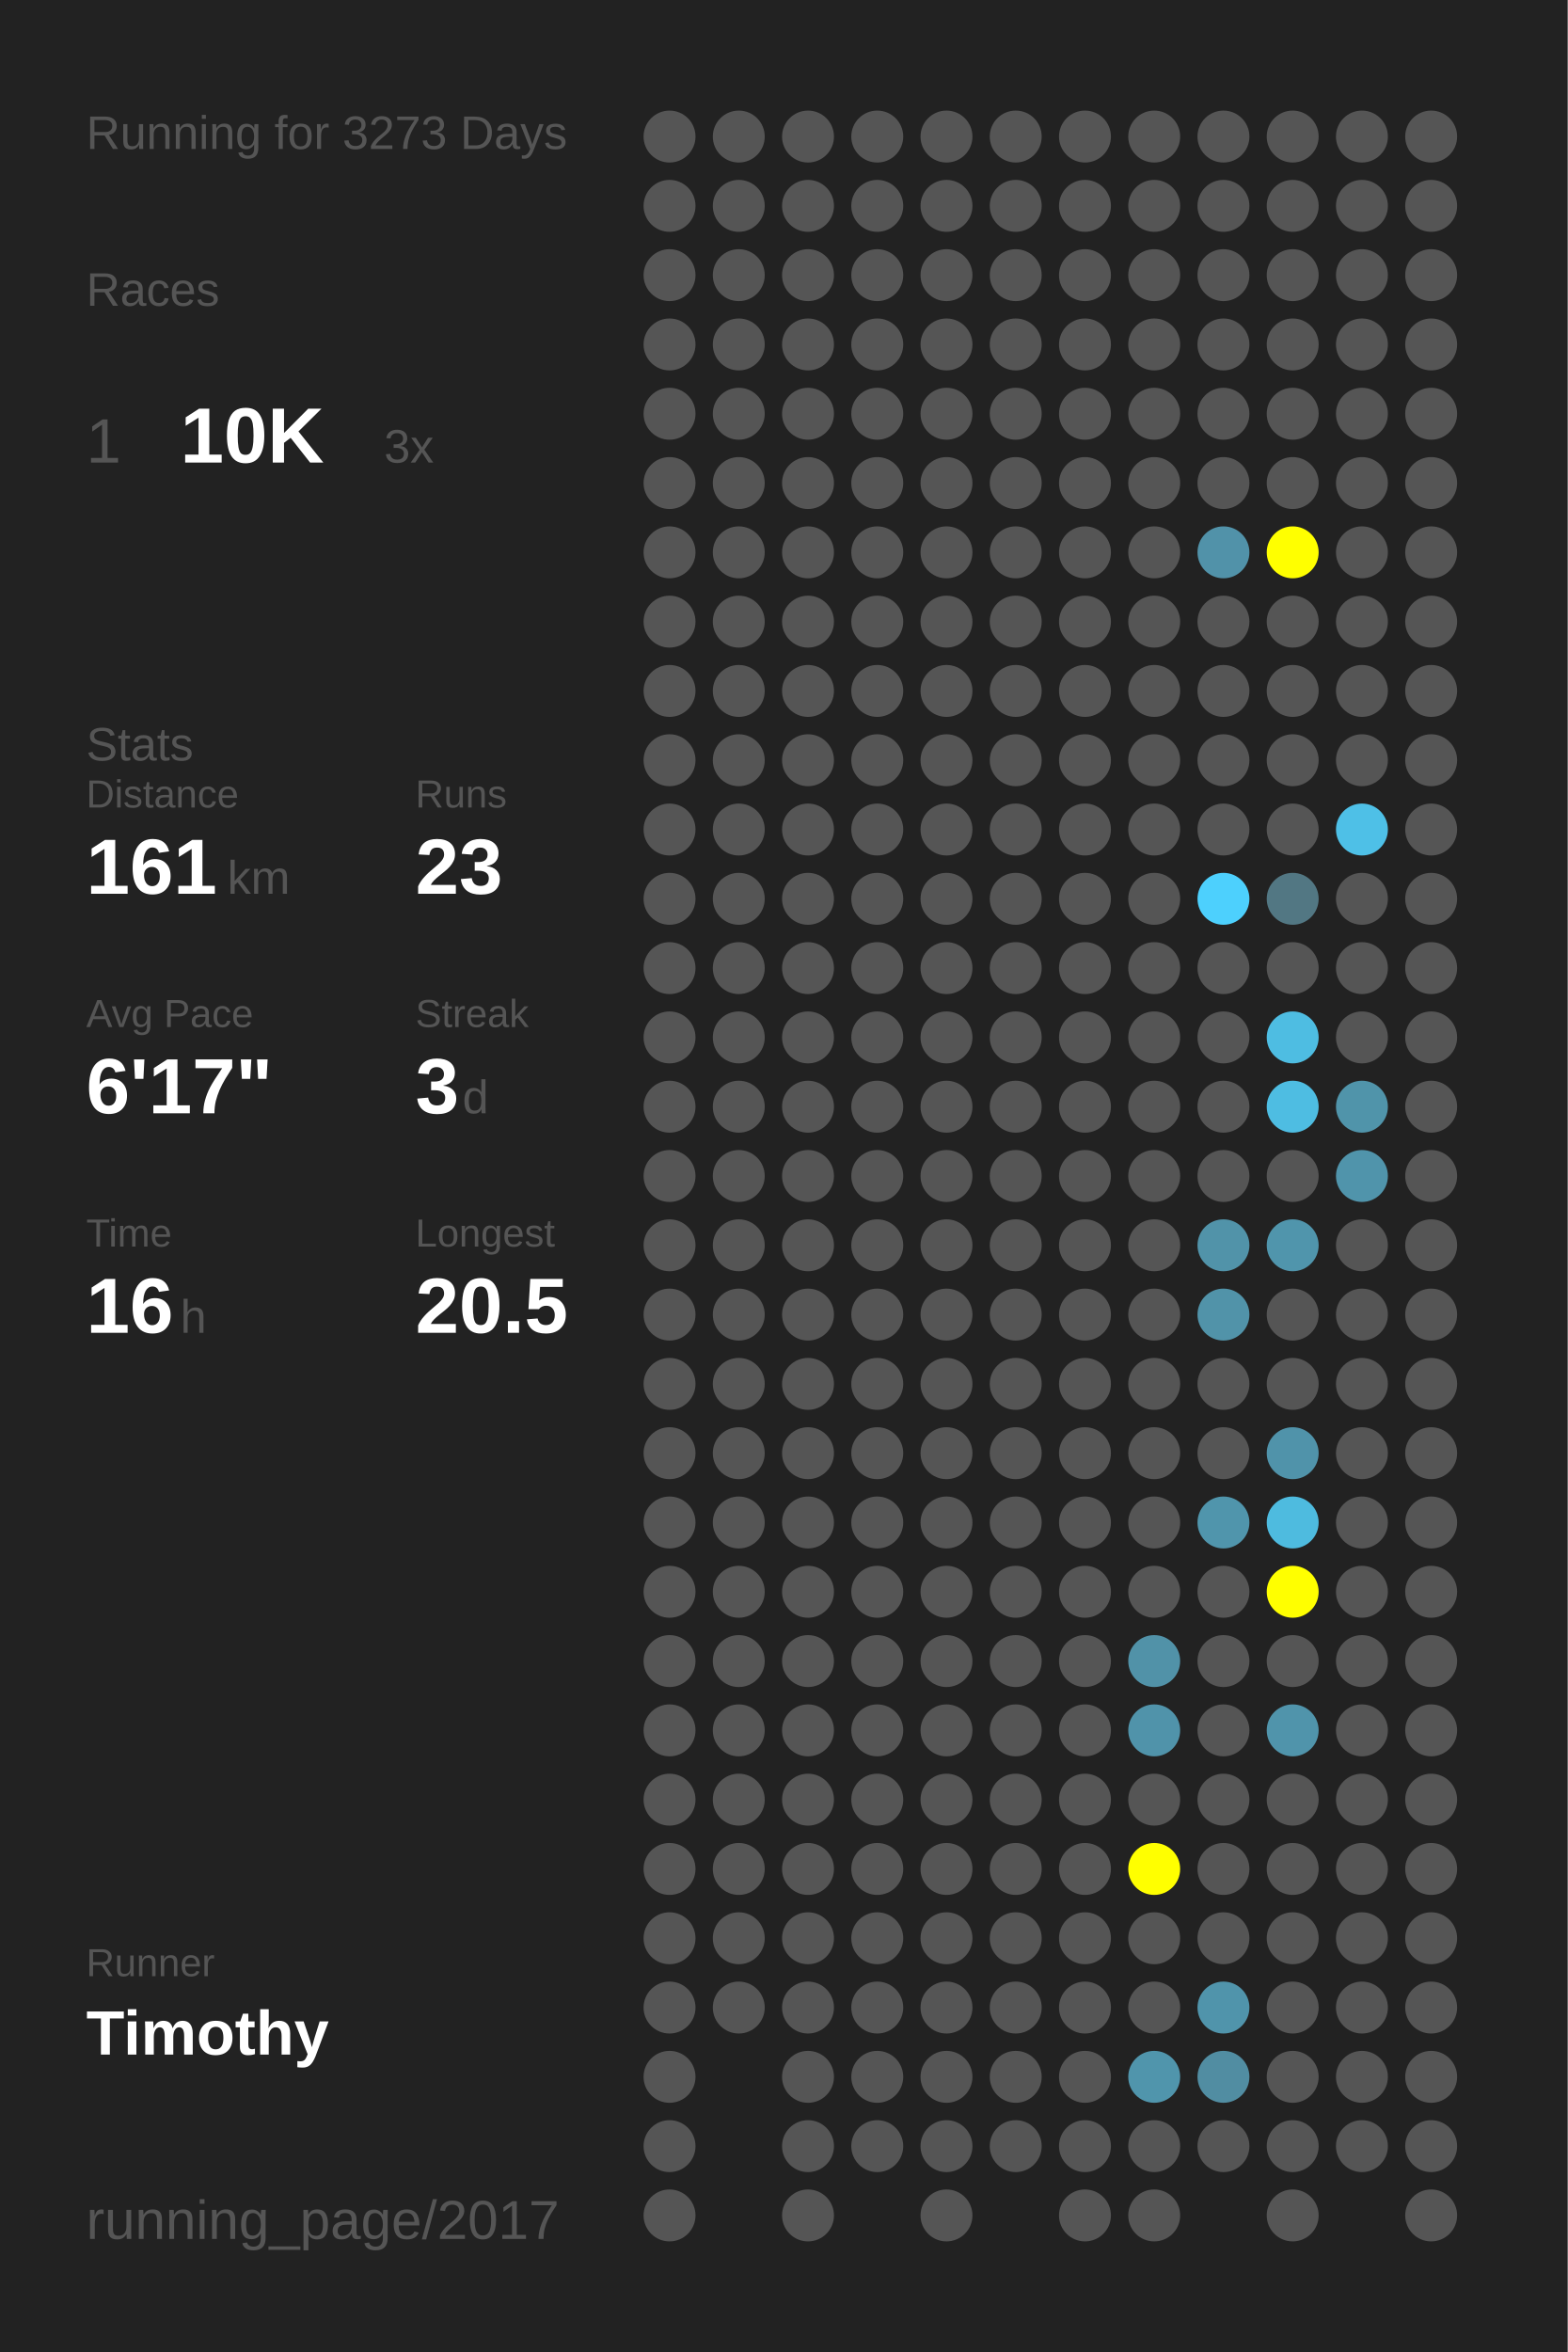
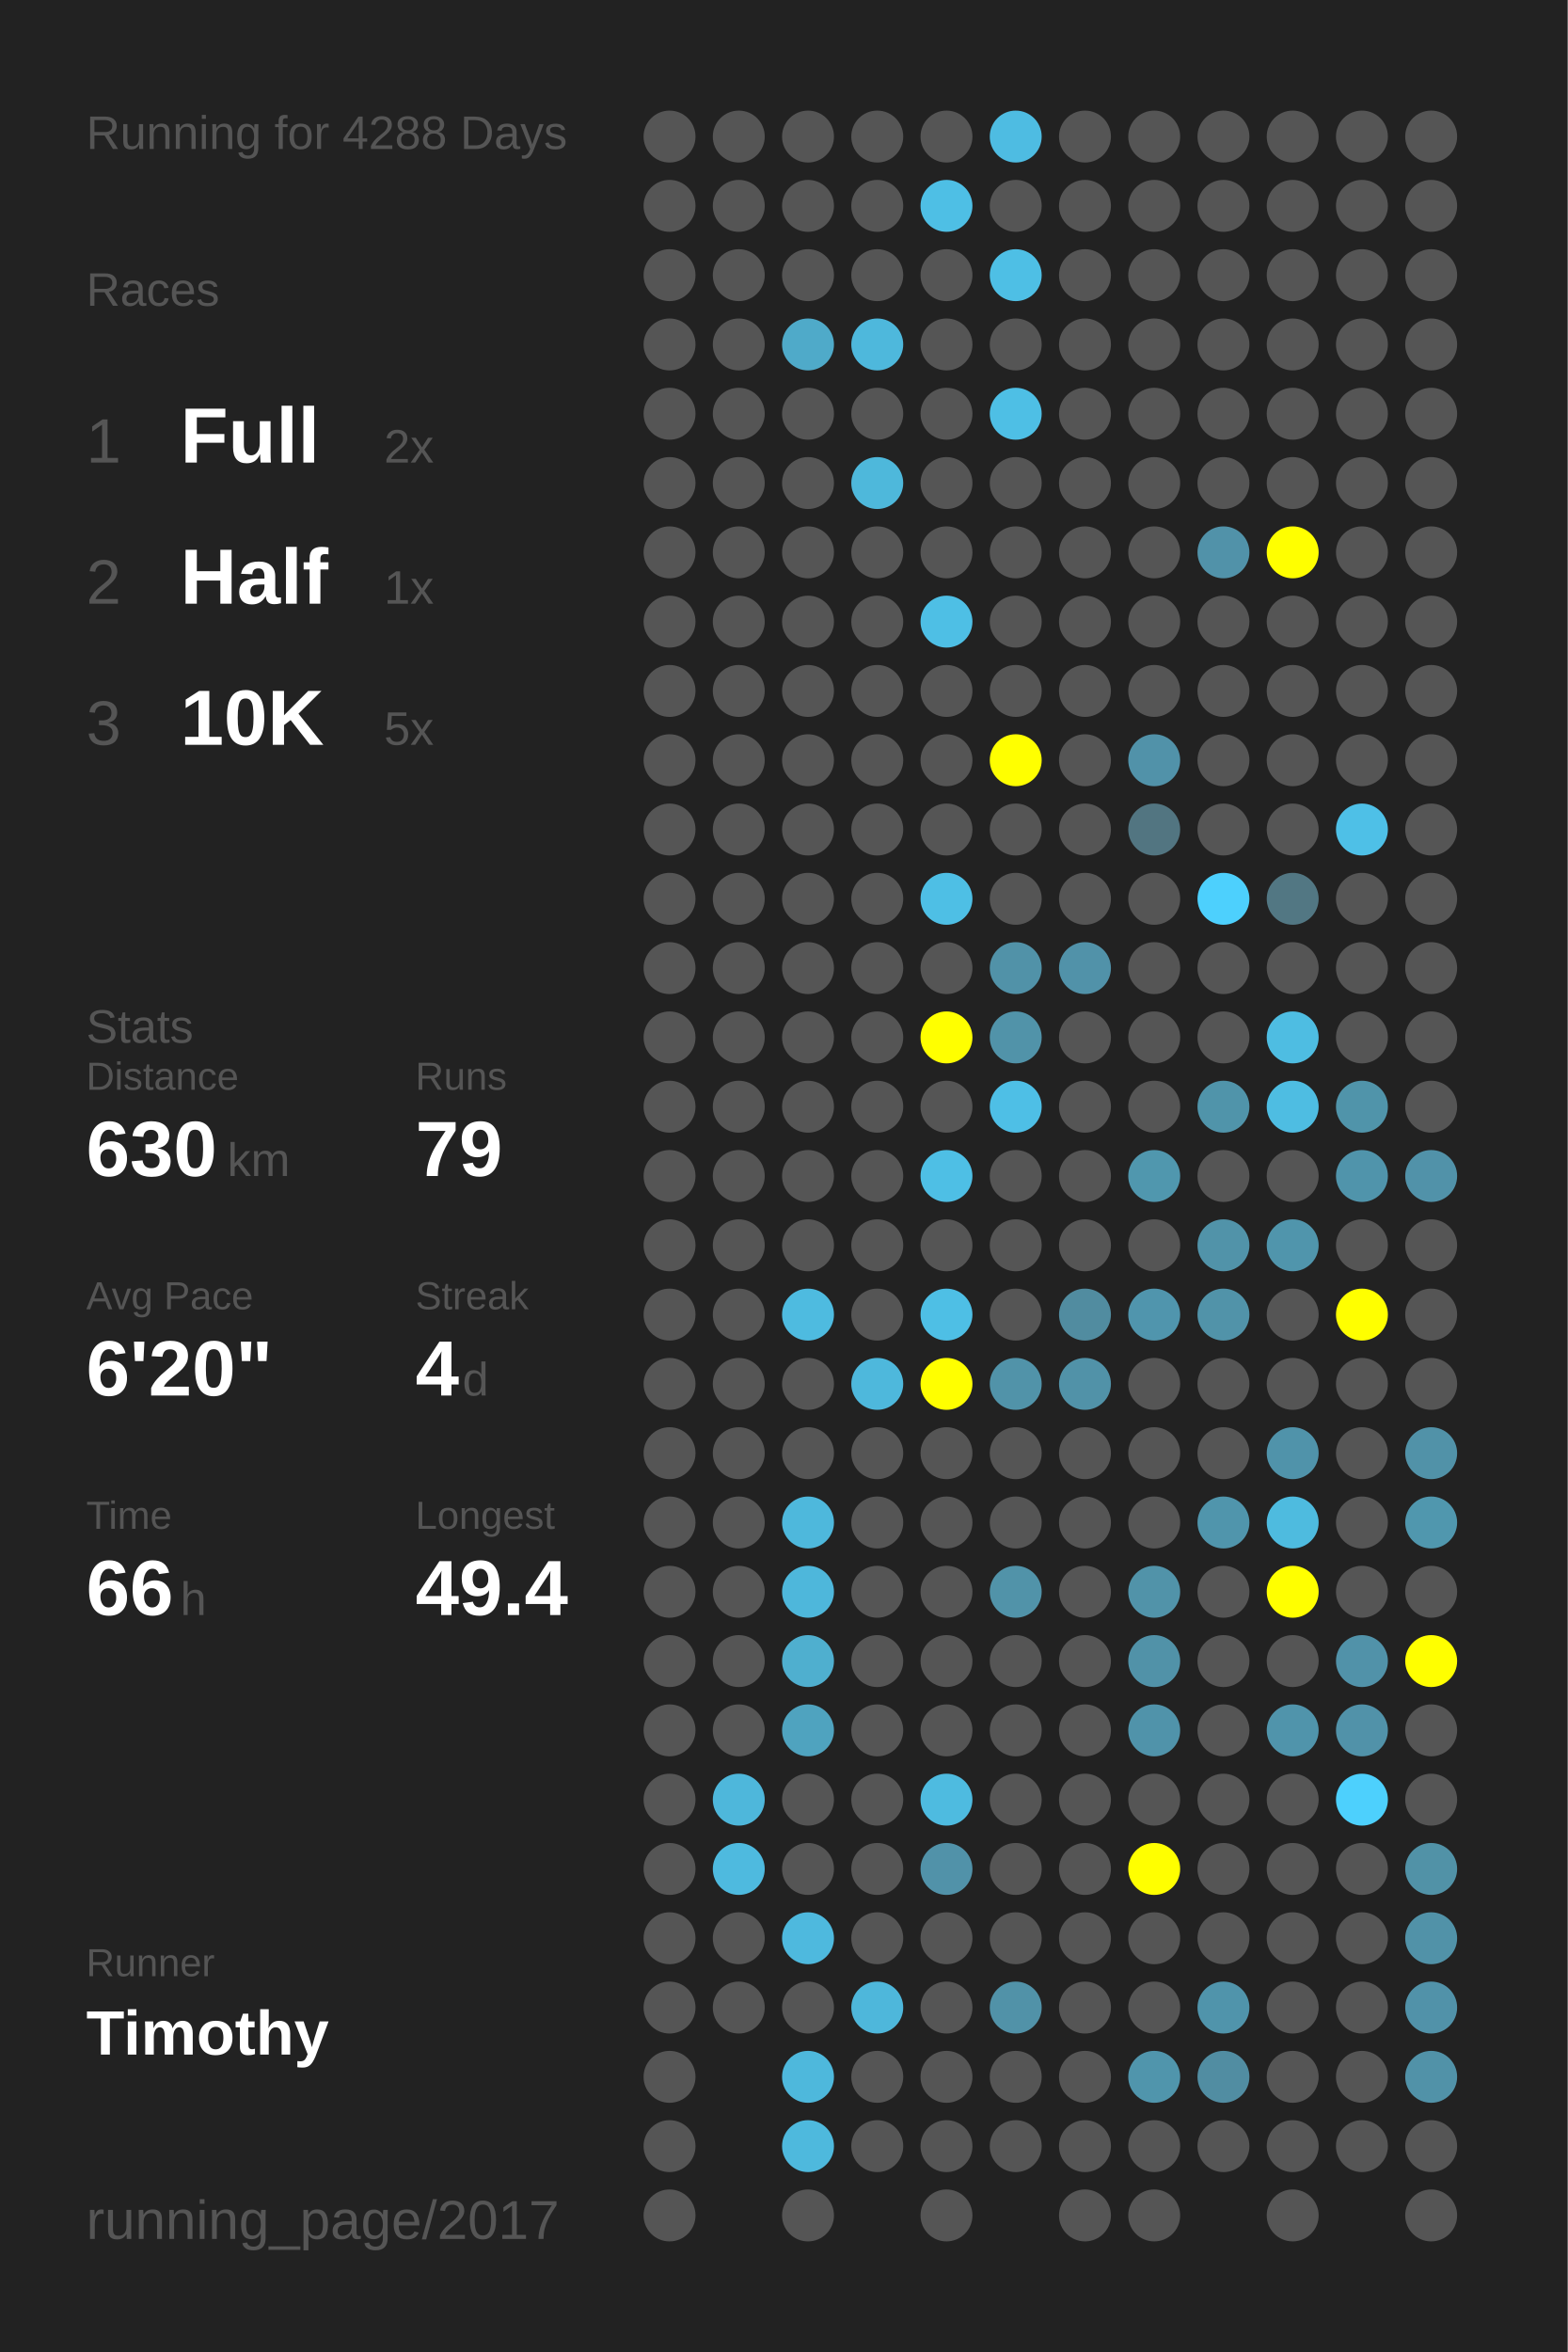
<svg xmlns="http://www.w3.org/2000/svg" baseProfile="full" height="300mm" version="1.1" viewBox="0,0,200,300" width="200mm">
  <defs />
  <rect fill="#222222" height="300" width="200" x="0" y="0" />
-   <text fill="#555555" style="font-size:6px; font-family:Arial;" x="11" y="19">Running for 3273 Days</text>
+   <text fill="#555555" style="font-size:6px; font-family:Arial;" x="11" y="19">Running for 4288 Days</text>
  <text fill="#555555" style="font-size:6px; font-family:Arial;" x="11" y="39">Races</text>
  <text fill="#555555" style="font-size:8px; font-family:Arial;" x="11" y="59">1</text>
-   <text fill="#FFFFFF" style="font-size:10px; font-family:Arial; font-weight:bold;" x="23" y="59">10K</text>
-   <text fill="#555555" style="font-size:6px; font-family:Arial;" x="49" y="59">3x</text>
-   <text fill="#555555" style="font-size:6px; font-family:Arial;" x="11" y="97">Stats</text>
-   <text fill="#555555" style="font-size:5px; font-family:Arial;" x="11" y="103">Distance</text>
-   <text fill="#FFFFFF" style="font-size:10px; font-family:Arial; font-weight:bold;" x="11" y="114">161</text>
-   <text fill="#555555" style="font-size:6px; font-family:Arial;" x="29" y="114">km</text>
-   <text fill="#555555" style="font-size:5px; font-family:Arial;" x="53" y="103">Runs</text>
-   <text fill="#FFFFFF" style="font-size:10px; font-family:Arial; font-weight:bold;" x="53" y="114">23</text>
-   <text fill="#555555" style="font-size:5px; font-family:Arial;" x="11" y="131">Avg Pace</text>
-   <text fill="#FFFFFF" style="font-size:10px; font-family:Arial; font-weight:bold;" x="11" y="142">6'17"</text>
-   <text fill="#555555" style="font-size:5px; font-family:Arial;" x="53" y="131">Streak</text>
-   <text fill="#FFFFFF" style="font-size:10px; font-family:Arial; font-weight:bold;" x="53" y="142">3</text>
-   <text fill="#555555" style="font-size:6px; font-family:Arial;" x="59" y="142">d</text>
-   <text fill="#555555" style="font-size:5px; font-family:Arial;" x="11" y="159">Time</text>
-   <text fill="#FFFFFF" style="font-size:10px; font-family:Arial; font-weight:bold;" x="11" y="170">16</text>
-   <text fill="#555555" style="font-size:6px; font-family:Arial;" x="23" y="170">h</text>
-   <text fill="#555555" style="font-size:5px; font-family:Arial;" x="53" y="159">Longest</text>
-   <text fill="#FFFFFF" style="font-size:10px; font-family:Arial; font-weight:bold;" x="53" y="170">20.5</text>
+   <text fill="#FFFFFF" style="font-size:10px; font-family:Arial; font-weight:bold;" x="23" y="59">Full</text>
+   <text fill="#555555" style="font-size:6px; font-family:Arial;" x="49" y="59">2x</text>
+   <text fill="#555555" style="font-size:8px; font-family:Arial;" x="11" y="77">2</text>
+   <text fill="#FFFFFF" style="font-size:10px; font-family:Arial; font-weight:bold;" x="23" y="77">Half</text>
+   <text fill="#555555" style="font-size:6px; font-family:Arial;" x="49" y="77">1x</text>
+   <text fill="#555555" style="font-size:8px; font-family:Arial;" x="11" y="95">3</text>
+   <text fill="#FFFFFF" style="font-size:10px; font-family:Arial; font-weight:bold;" x="23" y="95">10K</text>
+   <text fill="#555555" style="font-size:6px; font-family:Arial;" x="49" y="95">5x</text>
+   <text fill="#555555" style="font-size:6px; font-family:Arial;" x="11" y="133">Stats</text>
+   <text fill="#555555" style="font-size:5px; font-family:Arial;" x="11" y="139">Distance</text>
+   <text fill="#FFFFFF" style="font-size:10px; font-family:Arial; font-weight:bold;" x="11" y="150">630</text>
+   <text fill="#555555" style="font-size:6px; font-family:Arial;" x="29" y="150">km</text>
+   <text fill="#555555" style="font-size:5px; font-family:Arial;" x="53" y="139">Runs</text>
+   <text fill="#FFFFFF" style="font-size:10px; font-family:Arial; font-weight:bold;" x="53" y="150">79</text>
+   <text fill="#555555" style="font-size:5px; font-family:Arial;" x="11" y="167">Avg Pace</text>
+   <text fill="#FFFFFF" style="font-size:10px; font-family:Arial; font-weight:bold;" x="11" y="178">6'20"</text>
+   <text fill="#555555" style="font-size:5px; font-family:Arial;" x="53" y="167">Streak</text>
+   <text fill="#FFFFFF" style="font-size:10px; font-family:Arial; font-weight:bold;" x="53" y="178">4</text>
+   <text fill="#555555" style="font-size:6px; font-family:Arial;" x="59" y="178">d</text>
+   <text fill="#555555" style="font-size:5px; font-family:Arial;" x="11" y="195">Time</text>
+   <text fill="#FFFFFF" style="font-size:10px; font-family:Arial; font-weight:bold;" x="11" y="206">66</text>
+   <text fill="#555555" style="font-size:6px; font-family:Arial;" x="23" y="206">h</text>
+   <text fill="#555555" style="font-size:5px; font-family:Arial;" x="53" y="195">Longest</text>
+   <text fill="#FFFFFF" style="font-size:10px; font-family:Arial; font-weight:bold;" x="53" y="206">49.4</text>
  <text fill="#555555" style="font-size:5px; font-family:Arial;" x="11" y="252.065">Runner</text>
  <text fill="#FFFFFF" style="font-size:8px; font-family:Arial; font-weight:bold;" x="11" y="262.065">Timothy</text>
  <text fill="#555555" style="font-size:7px; font-family:Arial;" x="11" y="285.581">running_page/2017</text>
  <circle cx="85.417" cy="17.419" fill="#555555" r="3.312" />
  <circle cx="85.417" cy="26.258" fill="#555555" r="3.312" />
  <circle cx="85.417" cy="35.097" fill="#555555" r="3.312" />
  <circle cx="85.417" cy="43.935" fill="#555555" r="3.312" />
  <circle cx="85.417" cy="52.774" fill="#555555" r="3.312" />
  <circle cx="85.417" cy="61.613" fill="#555555" r="3.312" />
  <circle cx="85.417" cy="70.452" fill="#555555" r="3.312" />
  <circle cx="85.417" cy="79.29" fill="#555555" r="3.312" />
  <circle cx="85.417" cy="88.129" fill="#555555" r="3.312" />
  <circle cx="85.417" cy="96.968" fill="#555555" r="3.312" />
  <circle cx="85.417" cy="105.806" fill="#555555" r="3.312" />
  <circle cx="85.417" cy="114.645" fill="#555555" r="3.312" />
  <circle cx="85.417" cy="123.484" fill="#555555" r="3.312" />
  <circle cx="85.417" cy="132.323" fill="#555555" r="3.312" />
  <circle cx="85.417" cy="141.161" fill="#555555" r="3.312" />
  <circle cx="85.417" cy="150" fill="#555555" r="3.312" />
  <circle cx="85.417" cy="158.839" fill="#555555" r="3.312" />
  <circle cx="85.417" cy="167.677" fill="#555555" r="3.312" />
  <circle cx="85.417" cy="176.516" fill="#555555" r="3.312" />
  <circle cx="85.417" cy="185.355" fill="#555555" r="3.312" />
  <circle cx="85.417" cy="194.194" fill="#555555" r="3.312" />
  <circle cx="85.417" cy="203.032" fill="#555555" r="3.312" />
  <circle cx="85.417" cy="211.871" fill="#555555" r="3.312" />
  <circle cx="85.417" cy="220.71" fill="#555555" r="3.312" />
  <circle cx="85.417" cy="229.548" fill="#555555" r="3.312" />
  <circle cx="85.417" cy="238.387" fill="#555555" r="3.312" />
  <circle cx="85.417" cy="247.226" fill="#555555" r="3.312" />
  <circle cx="85.417" cy="256.065" fill="#555555" r="3.312" />
  <circle cx="85.417" cy="264.903" fill="#555555" r="3.312" />
  <circle cx="85.417" cy="273.742" fill="#555555" r="3.312" />
  <circle cx="85.417" cy="282.581" fill="#555555" r="3.312" />
  <circle cx="94.25" cy="17.419" fill="#555555" r="3.312" />
  <circle cx="94.25" cy="26.258" fill="#555555" r="3.312" />
  <circle cx="94.25" cy="35.097" fill="#555555" r="3.312" />
  <circle cx="94.25" cy="43.935" fill="#555555" r="3.312" />
  <circle cx="94.25" cy="52.774" fill="#555555" r="3.312" />
  <circle cx="94.25" cy="61.613" fill="#555555" r="3.312" />
  <circle cx="94.25" cy="70.452" fill="#555555" r="3.312" />
  <circle cx="94.25" cy="79.29" fill="#555555" r="3.312" />
  <circle cx="94.25" cy="88.129" fill="#555555" r="3.312" />
  <circle cx="94.25" cy="96.968" fill="#555555" r="3.312" />
  <circle cx="94.25" cy="105.806" fill="#555555" r="3.312" />
  <circle cx="94.25" cy="114.645" fill="#555555" r="3.312" />
  <circle cx="94.25" cy="123.484" fill="#555555" r="3.312" />
  <circle cx="94.25" cy="132.323" fill="#555555" r="3.312" />
  <circle cx="94.25" cy="141.161" fill="#555555" r="3.312" />
  <circle cx="94.25" cy="150" fill="#555555" r="3.312" />
  <circle cx="94.25" cy="158.839" fill="#555555" r="3.312" />
  <circle cx="94.25" cy="167.677" fill="#555555" r="3.312" />
  <circle cx="94.25" cy="176.516" fill="#555555" r="3.312" />
  <circle cx="94.25" cy="185.355" fill="#555555" r="3.312" />
  <circle cx="94.25" cy="194.194" fill="#555555" r="3.312" />
  <circle cx="94.25" cy="203.032" fill="#555555" r="3.312" />
  <circle cx="94.25" cy="211.871" fill="#555555" r="3.312" />
  <circle cx="94.25" cy="220.71" fill="#555555" r="3.312" />
-   <circle cx="94.25" cy="229.548" fill="#555555" r="3.312" />
-   <circle cx="94.25" cy="238.387" fill="#555555" r="3.312" />
+   <circle cx="94.25" cy="229.548" fill="#4eb7db" r="3.312" />
+   <circle cx="94.25" cy="238.387" fill="#4ebadf" r="3.312" />
  <circle cx="94.25" cy="247.226" fill="#555555" r="3.312" />
  <circle cx="94.25" cy="256.065" fill="#555555" r="3.312" />
  <circle cx="103.083" cy="17.419" fill="#555555" r="3.312" />
  <circle cx="103.083" cy="26.258" fill="#555555" r="3.312" />
  <circle cx="103.083" cy="35.097" fill="#555555" r="3.312" />
-   <circle cx="103.083" cy="43.935" fill="#555555" r="3.312" />
+   <circle cx="103.083" cy="43.935" fill="#4faac9" r="3.312" />
  <circle cx="103.083" cy="52.774" fill="#555555" r="3.312" />
  <circle cx="103.083" cy="61.613" fill="#555555" r="3.312" />
  <circle cx="103.083" cy="70.452" fill="#555555" r="3.312" />
  <circle cx="103.083" cy="79.29" fill="#555555" r="3.312" />
  <circle cx="103.083" cy="88.129" fill="#555555" r="3.312" />
  <circle cx="103.083" cy="96.968" fill="#555555" r="3.312" />
  <circle cx="103.083" cy="105.806" fill="#555555" r="3.312" />
  <circle cx="103.083" cy="114.645" fill="#555555" r="3.312" />
  <circle cx="103.083" cy="123.484" fill="#555555" r="3.312" />
  <circle cx="103.083" cy="132.323" fill="#555555" r="3.312" />
  <circle cx="103.083" cy="141.161" fill="#555555" r="3.312" />
  <circle cx="103.083" cy="150" fill="#555555" r="3.312" />
  <circle cx="103.083" cy="158.839" fill="#555555" r="3.312" />
-   <circle cx="103.083" cy="167.677" fill="#555555" r="3.312" />
+   <circle cx="103.083" cy="167.677" fill="#4ebbe0" r="3.312" />
  <circle cx="103.083" cy="176.516" fill="#555555" r="3.312" />
  <circle cx="103.083" cy="185.355" fill="#555555" r="3.312" />
-   <circle cx="103.083" cy="194.194" fill="#555555" r="3.312" />
-   <circle cx="103.083" cy="203.032" fill="#555555" r="3.312" />
-   <circle cx="103.083" cy="211.871" fill="#555555" r="3.312" />
-   <circle cx="103.083" cy="220.71" fill="#555555" r="3.312" />
+   <circle cx="103.083" cy="194.194" fill="#4eb8dc" r="3.312" />
+   <circle cx="103.083" cy="203.032" fill="#4eb7db" r="3.312" />
+   <circle cx="103.083" cy="211.871" fill="#4fafcf" r="3.312" />
+   <circle cx="103.083" cy="220.71" fill="#4fa3bf" r="3.312" />
  <circle cx="103.083" cy="229.548" fill="#555555" r="3.312" />
  <circle cx="103.083" cy="238.387" fill="#555555" r="3.312" />
-   <circle cx="103.083" cy="247.226" fill="#555555" r="3.312" />
+   <circle cx="103.083" cy="247.226" fill="#4eb9de" r="3.312" />
  <circle cx="103.083" cy="256.065" fill="#555555" r="3.312" />
-   <circle cx="103.083" cy="264.903" fill="#555555" r="3.312" />
-   <circle cx="103.083" cy="273.742" fill="#555555" r="3.312" />
+   <circle cx="103.083" cy="264.903" fill="#4eb8dc" r="3.312" />
+   <circle cx="103.083" cy="273.742" fill="#4eb9dd" r="3.312" />
  <circle cx="103.083" cy="282.581" fill="#555555" r="3.312" />
  <circle cx="111.917" cy="17.419" fill="#555555" r="3.312" />
  <circle cx="111.917" cy="26.258" fill="#555555" r="3.312" />
  <circle cx="111.917" cy="35.097" fill="#555555" r="3.312" />
-   <circle cx="111.917" cy="43.935" fill="#555555" r="3.312" />
+   <circle cx="111.917" cy="43.935" fill="#4eb8dc" r="3.312" />
  <circle cx="111.917" cy="52.774" fill="#555555" r="3.312" />
-   <circle cx="111.917" cy="61.613" fill="#555555" r="3.312" />
+   <circle cx="111.917" cy="61.613" fill="#4eb8db" r="3.312" />
  <circle cx="111.917" cy="70.452" fill="#555555" r="3.312" />
  <circle cx="111.917" cy="79.29" fill="#555555" r="3.312" />
  <circle cx="111.917" cy="88.129" fill="#555555" r="3.312" />
  <circle cx="111.917" cy="96.968" fill="#555555" r="3.312" />
  <circle cx="111.917" cy="105.806" fill="#555555" r="3.312" />
  <circle cx="111.917" cy="114.645" fill="#555555" r="3.312" />
  <circle cx="111.917" cy="123.484" fill="#555555" r="3.312" />
  <circle cx="111.917" cy="132.323" fill="#555555" r="3.312" />
  <circle cx="111.917" cy="141.161" fill="#555555" r="3.312" />
  <circle cx="111.917" cy="150" fill="#555555" r="3.312" />
  <circle cx="111.917" cy="158.839" fill="#555555" r="3.312" />
  <circle cx="111.917" cy="167.677" fill="#555555" r="3.312" />
-   <circle cx="111.917" cy="176.516" fill="#555555" r="3.312" />
+   <circle cx="111.917" cy="176.516" fill="#4eb8dc" r="3.312" />
  <circle cx="111.917" cy="185.355" fill="#555555" r="3.312" />
  <circle cx="111.917" cy="194.194" fill="#555555" r="3.312" />
  <circle cx="111.917" cy="203.032" fill="#555555" r="3.312" />
  <circle cx="111.917" cy="211.871" fill="#555555" r="3.312" />
  <circle cx="111.917" cy="220.71" fill="#555555" r="3.312" />
  <circle cx="111.917" cy="229.548" fill="#555555" r="3.312" />
  <circle cx="111.917" cy="238.387" fill="#555555" r="3.312" />
  <circle cx="111.917" cy="247.226" fill="#555555" r="3.312" />
-   <circle cx="111.917" cy="256.065" fill="#555555" r="3.312" />
+   <circle cx="111.917" cy="256.065" fill="#4eb7db" r="3.312" />
  <circle cx="111.917" cy="264.903" fill="#555555" r="3.312" />
  <circle cx="111.917" cy="273.742" fill="#555555" r="3.312" />
  <circle cx="120.75" cy="17.419" fill="#555555" r="3.312" />
-   <circle cx="120.75" cy="26.258" fill="#555555" r="3.312" />
+   <circle cx="120.75" cy="26.258" fill="#4ebfe5" r="3.312" />
  <circle cx="120.75" cy="35.097" fill="#555555" r="3.312" />
  <circle cx="120.75" cy="43.935" fill="#555555" r="3.312" />
  <circle cx="120.75" cy="52.774" fill="#555555" r="3.312" />
  <circle cx="120.75" cy="61.613" fill="#555555" r="3.312" />
  <circle cx="120.75" cy="70.452" fill="#555555" r="3.312" />
-   <circle cx="120.75" cy="79.29" fill="#555555" r="3.312" />
+   <circle cx="120.75" cy="79.29" fill="#4ebfe5" r="3.312" />
  <circle cx="120.75" cy="88.129" fill="#555555" r="3.312" />
  <circle cx="120.75" cy="96.968" fill="#555555" r="3.312" />
  <circle cx="120.75" cy="105.806" fill="#555555" r="3.312" />
-   <circle cx="120.75" cy="114.645" fill="#555555" r="3.312" />
+   <circle cx="120.75" cy="114.645" fill="#4ebfe5" r="3.312" />
  <circle cx="120.75" cy="123.484" fill="#555555" r="3.312" />
-   <circle cx="120.75" cy="132.323" fill="#555555" r="3.312" />
+   <circle cx="120.75" cy="132.323" fill="#FFFF00" r="3.312" />
  <circle cx="120.75" cy="141.161" fill="#555555" r="3.312" />
-   <circle cx="120.75" cy="150" fill="#555555" r="3.312" />
+   <circle cx="120.75" cy="150" fill="#4ebfe5" r="3.312" />
  <circle cx="120.75" cy="158.839" fill="#555555" r="3.312" />
-   <circle cx="120.75" cy="167.677" fill="#555555" r="3.312" />
-   <circle cx="120.75" cy="176.516" fill="#555555" r="3.312" />
+   <circle cx="120.75" cy="167.677" fill="#4ebfe5" r="3.312" />
+   <circle cx="120.75" cy="176.516" fill="#FFFF00" r="3.312" />
  <circle cx="120.75" cy="185.355" fill="#555555" r="3.312" />
  <circle cx="120.75" cy="194.194" fill="#555555" r="3.312" />
  <circle cx="120.75" cy="203.032" fill="#555555" r="3.312" />
  <circle cx="120.75" cy="211.871" fill="#555555" r="3.312" />
  <circle cx="120.75" cy="220.71" fill="#555555" r="3.312" />
-   <circle cx="120.75" cy="229.548" fill="#555555" r="3.312" />
-   <circle cx="120.75" cy="238.387" fill="#555555" r="3.312" />
+   <circle cx="120.75" cy="229.548" fill="#4ebbe0" r="3.312" />
+   <circle cx="120.75" cy="238.387" fill="#5192a9" r="3.312" />
  <circle cx="120.75" cy="247.226" fill="#555555" r="3.312" />
  <circle cx="120.75" cy="256.065" fill="#555555" r="3.312" />
  <circle cx="120.75" cy="264.903" fill="#555555" r="3.312" />
  <circle cx="120.75" cy="273.742" fill="#555555" r="3.312" />
  <circle cx="120.75" cy="282.581" fill="#555555" r="3.312" />
-   <circle cx="129.583" cy="17.419" fill="#555555" r="3.312" />
+   <circle cx="129.583" cy="17.419" fill="#4ebce2" r="3.312" />
  <circle cx="129.583" cy="26.258" fill="#555555" r="3.312" />
-   <circle cx="129.583" cy="35.097" fill="#555555" r="3.312" />
+   <circle cx="129.583" cy="35.097" fill="#4ebfe5" r="3.312" />
  <circle cx="129.583" cy="43.935" fill="#555555" r="3.312" />
-   <circle cx="129.583" cy="52.774" fill="#555555" r="3.312" />
+   <circle cx="129.583" cy="52.774" fill="#4ebfe5" r="3.312" />
  <circle cx="129.583" cy="61.613" fill="#555555" r="3.312" />
  <circle cx="129.583" cy="70.452" fill="#555555" r="3.312" />
  <circle cx="129.583" cy="79.29" fill="#555555" r="3.312" />
  <circle cx="129.583" cy="88.129" fill="#555555" r="3.312" />
-   <circle cx="129.583" cy="96.968" fill="#555555" r="3.312" />
+   <circle cx="129.583" cy="96.968" fill="#FFFF00" r="3.312" />
  <circle cx="129.583" cy="105.806" fill="#555555" r="3.312" />
  <circle cx="129.583" cy="114.645" fill="#555555" r="3.312" />
-   <circle cx="129.583" cy="123.484" fill="#555555" r="3.312" />
-   <circle cx="129.583" cy="132.323" fill="#555555" r="3.312" />
-   <circle cx="129.583" cy="141.161" fill="#555555" r="3.312" />
+   <circle cx="129.583" cy="123.484" fill="#5192a8" r="3.312" />
+   <circle cx="129.583" cy="132.323" fill="#5193a9" r="3.312" />
+   <circle cx="129.583" cy="141.161" fill="#4ebfe6" r="3.312" />
  <circle cx="129.583" cy="150" fill="#555555" r="3.312" />
  <circle cx="129.583" cy="158.839" fill="#555555" r="3.312" />
  <circle cx="129.583" cy="167.677" fill="#555555" r="3.312" />
-   <circle cx="129.583" cy="176.516" fill="#555555" r="3.312" />
+   <circle cx="129.583" cy="176.516" fill="#5193a9" r="3.312" />
  <circle cx="129.583" cy="185.355" fill="#555555" r="3.312" />
  <circle cx="129.583" cy="194.194" fill="#555555" r="3.312" />
-   <circle cx="129.583" cy="203.032" fill="#555555" r="3.312" />
+   <circle cx="129.583" cy="203.032" fill="#5193a9" r="3.312" />
  <circle cx="129.583" cy="211.871" fill="#555555" r="3.312" />
  <circle cx="129.583" cy="220.71" fill="#555555" r="3.312" />
  <circle cx="129.583" cy="229.548" fill="#555555" r="3.312" />
  <circle cx="129.583" cy="238.387" fill="#555555" r="3.312" />
  <circle cx="129.583" cy="247.226" fill="#555555" r="3.312" />
-   <circle cx="129.583" cy="256.065" fill="#555555" r="3.312" />
+   <circle cx="129.583" cy="256.065" fill="#5192a8" r="3.312" />
  <circle cx="129.583" cy="264.903" fill="#555555" r="3.312" />
  <circle cx="129.583" cy="273.742" fill="#555555" r="3.312" />
  <circle cx="138.417" cy="17.419" fill="#555555" r="3.312" />
  <circle cx="138.417" cy="26.258" fill="#555555" r="3.312" />
  <circle cx="138.417" cy="35.097" fill="#555555" r="3.312" />
  <circle cx="138.417" cy="43.935" fill="#555555" r="3.312" />
  <circle cx="138.417" cy="52.774" fill="#555555" r="3.312" />
  <circle cx="138.417" cy="61.613" fill="#555555" r="3.312" />
  <circle cx="138.417" cy="70.452" fill="#555555" r="3.312" />
  <circle cx="138.417" cy="79.29" fill="#555555" r="3.312" />
  <circle cx="138.417" cy="88.129" fill="#555555" r="3.312" />
  <circle cx="138.417" cy="96.968" fill="#555555" r="3.312" />
  <circle cx="138.417" cy="105.806" fill="#555555" r="3.312" />
  <circle cx="138.417" cy="114.645" fill="#555555" r="3.312" />
-   <circle cx="138.417" cy="123.484" fill="#555555" r="3.312" />
+   <circle cx="138.417" cy="123.484" fill="#5192a9" r="3.312" />
  <circle cx="138.417" cy="132.323" fill="#555555" r="3.312" />
  <circle cx="138.417" cy="141.161" fill="#555555" r="3.312" />
  <circle cx="138.417" cy="150" fill="#555555" r="3.312" />
  <circle cx="138.417" cy="158.839" fill="#555555" r="3.312" />
-   <circle cx="138.417" cy="167.677" fill="#555555" r="3.312" />
-   <circle cx="138.417" cy="176.516" fill="#555555" r="3.312" />
+   <circle cx="138.417" cy="167.677" fill="#518ca0" r="3.312" />
+   <circle cx="138.417" cy="176.516" fill="#5192a8" r="3.312" />
  <circle cx="138.417" cy="185.355" fill="#555555" r="3.312" />
  <circle cx="138.417" cy="194.194" fill="#555555" r="3.312" />
  <circle cx="138.417" cy="203.032" fill="#555555" r="3.312" />
  <circle cx="138.417" cy="211.871" fill="#555555" r="3.312" />
  <circle cx="138.417" cy="220.71" fill="#555555" r="3.312" />
  <circle cx="138.417" cy="229.548" fill="#555555" r="3.312" />
  <circle cx="138.417" cy="238.387" fill="#555555" r="3.312" />
  <circle cx="138.417" cy="247.226" fill="#555555" r="3.312" />
  <circle cx="138.417" cy="256.065" fill="#555555" r="3.312" />
  <circle cx="138.417" cy="264.903" fill="#555555" r="3.312" />
  <circle cx="138.417" cy="273.742" fill="#555555" r="3.312" />
  <circle cx="138.417" cy="282.581" fill="#555555" r="3.312" />
  <circle cx="147.25" cy="17.419" fill="#555555" r="3.312" />
  <circle cx="147.25" cy="26.258" fill="#555555" r="3.312" />
  <circle cx="147.25" cy="35.097" fill="#555555" r="3.312" />
  <circle cx="147.25" cy="43.935" fill="#555555" r="3.312" />
  <circle cx="147.25" cy="52.774" fill="#555555" r="3.312" />
  <circle cx="147.25" cy="61.613" fill="#555555" r="3.312" />
  <circle cx="147.25" cy="70.452" fill="#555555" r="3.312" />
  <circle cx="147.25" cy="79.29" fill="#555555" r="3.312" />
  <circle cx="147.25" cy="88.129" fill="#555555" r="3.312" />
-   <circle cx="147.25" cy="96.968" fill="#555555" r="3.312" />
-   <circle cx="147.25" cy="105.806" fill="#555555" r="3.312" />
+   <circle cx="147.25" cy="96.968" fill="#5192a9" r="3.312" />
+   <circle cx="147.25" cy="105.806" fill="#527581" r="3.312" />
  <circle cx="147.25" cy="114.645" fill="#555555" r="3.312" />
  <circle cx="147.25" cy="123.484" fill="#555555" r="3.312" />
  <circle cx="147.25" cy="132.323" fill="#555555" r="3.312" />
  <circle cx="147.25" cy="141.161" fill="#555555" r="3.312" />
-   <circle cx="147.25" cy="150" fill="#555555" r="3.312" />
+   <circle cx="147.25" cy="150" fill="#5097ae" r="3.312" />
  <circle cx="147.25" cy="158.839" fill="#555555" r="3.312" />
-   <circle cx="147.25" cy="167.677" fill="#555555" r="3.312" />
+   <circle cx="147.25" cy="167.677" fill="#5095ad" r="3.312" />
  <circle cx="147.25" cy="176.516" fill="#555555" r="3.312" />
  <circle cx="147.25" cy="185.355" fill="#555555" r="3.312" />
  <circle cx="147.25" cy="194.194" fill="#555555" r="3.312" />
-   <circle cx="147.25" cy="203.032" fill="#555555" r="3.312" />
+   <circle cx="147.25" cy="203.032" fill="#5193a9" r="3.312" />
  <circle cx="147.25" cy="211.871" fill="#5192a8" r="3.312" />
  <circle cx="147.25" cy="220.71" fill="#5093aa" r="3.312" />
  <circle cx="147.25" cy="229.548" fill="#555555" r="3.312" />
  <circle cx="147.25" cy="238.387" fill="#FFFF00" r="3.312" />
  <circle cx="147.25" cy="247.226" fill="#555555" r="3.312" />
  <circle cx="147.25" cy="256.065" fill="#555555" r="3.312" />
  <circle cx="147.25" cy="264.903" fill="#5095ac" r="3.312" />
  <circle cx="147.25" cy="273.742" fill="#555555" r="3.312" />
  <circle cx="147.25" cy="282.581" fill="#555555" r="3.312" />
  <circle cx="156.083" cy="17.419" fill="#555555" r="3.312" />
  <circle cx="156.083" cy="26.258" fill="#555555" r="3.312" />
  <circle cx="156.083" cy="35.097" fill="#555555" r="3.312" />
  <circle cx="156.083" cy="43.935" fill="#555555" r="3.312" />
  <circle cx="156.083" cy="52.774" fill="#555555" r="3.312" />
  <circle cx="156.083" cy="61.613" fill="#555555" r="3.312" />
  <circle cx="156.083" cy="70.452" fill="#5192a9" r="3.312" />
  <circle cx="156.083" cy="79.29" fill="#555555" r="3.312" />
  <circle cx="156.083" cy="88.129" fill="#555555" r="3.312" />
  <circle cx="156.083" cy="96.968" fill="#555555" r="3.312" />
  <circle cx="156.083" cy="105.806" fill="#555555" r="3.312" />
  <circle cx="156.083" cy="114.645" fill="#4dd0fd" r="3.312" />
  <circle cx="156.083" cy="123.484" fill="#555555" r="3.312" />
  <circle cx="156.083" cy="132.323" fill="#555555" r="3.312" />
-   <circle cx="156.083" cy="141.161" fill="#555555" r="3.312" />
+   <circle cx="156.083" cy="141.161" fill="#5094aa" r="3.312" />
  <circle cx="156.083" cy="150" fill="#555555" r="3.312" />
  <circle cx="156.083" cy="158.839" fill="#5193a9" r="3.312" />
  <circle cx="156.083" cy="167.677" fill="#5193a9" r="3.312" />
  <circle cx="156.083" cy="176.516" fill="#555555" r="3.312" />
  <circle cx="156.083" cy="185.355" fill="#555555" r="3.312" />
  <circle cx="156.083" cy="194.194" fill="#5095ac" r="3.312" />
  <circle cx="156.083" cy="203.032" fill="#555555" r="3.312" />
  <circle cx="156.083" cy="211.871" fill="#555555" r="3.312" />
  <circle cx="156.083" cy="220.71" fill="#555555" r="3.312" />
  <circle cx="156.083" cy="229.548" fill="#555555" r="3.312" />
  <circle cx="156.083" cy="238.387" fill="#555555" r="3.312" />
  <circle cx="156.083" cy="247.226" fill="#555555" r="3.312" />
  <circle cx="156.083" cy="256.065" fill="#5094ab" r="3.312" />
  <circle cx="156.083" cy="264.903" fill="#518da2" r="3.312" />
  <circle cx="156.083" cy="273.742" fill="#555555" r="3.312" />
  <circle cx="164.917" cy="17.419" fill="#555555" r="3.312" />
  <circle cx="164.917" cy="26.258" fill="#555555" r="3.312" />
  <circle cx="164.917" cy="35.097" fill="#555555" r="3.312" />
  <circle cx="164.917" cy="43.935" fill="#555555" r="3.312" />
  <circle cx="164.917" cy="52.774" fill="#555555" r="3.312" />
  <circle cx="164.917" cy="61.613" fill="#555555" r="3.312" />
  <circle cx="164.917" cy="70.452" fill="#FFFF00" r="3.312" />
  <circle cx="164.917" cy="79.29" fill="#555555" r="3.312" />
  <circle cx="164.917" cy="88.129" fill="#555555" r="3.312" />
  <circle cx="164.917" cy="96.968" fill="#555555" r="3.312" />
  <circle cx="164.917" cy="105.806" fill="#555555" r="3.312" />
  <circle cx="164.917" cy="114.645" fill="#527783" r="3.312" />
  <circle cx="164.917" cy="123.484" fill="#555555" r="3.312" />
  <circle cx="164.917" cy="132.323" fill="#4ebde2" r="3.312" />
  <circle cx="164.917" cy="141.161" fill="#4ebde2" r="3.312" />
  <circle cx="164.917" cy="150" fill="#555555" r="3.312" />
  <circle cx="164.917" cy="158.839" fill="#5095ac" r="3.312" />
  <circle cx="164.917" cy="167.677" fill="#555555" r="3.312" />
  <circle cx="164.917" cy="176.516" fill="#555555" r="3.312" />
  <circle cx="164.917" cy="185.355" fill="#5093aa" r="3.312" />
  <circle cx="164.917" cy="194.194" fill="#4ebbdf" r="3.312" />
  <circle cx="164.917" cy="203.032" fill="#FFFF00" r="3.312" />
  <circle cx="164.917" cy="211.871" fill="#555555" r="3.312" />
  <circle cx="164.917" cy="220.71" fill="#5094ab" r="3.312" />
  <circle cx="164.917" cy="229.548" fill="#555555" r="3.312" />
  <circle cx="164.917" cy="238.387" fill="#555555" r="3.312" />
  <circle cx="164.917" cy="247.226" fill="#555555" r="3.312" />
  <circle cx="164.917" cy="256.065" fill="#555555" r="3.312" />
  <circle cx="164.917" cy="264.903" fill="#555555" r="3.312" />
  <circle cx="164.917" cy="273.742" fill="#555555" r="3.312" />
  <circle cx="164.917" cy="282.581" fill="#555555" r="3.312" />
  <circle cx="173.75" cy="17.419" fill="#555555" r="3.312" />
  <circle cx="173.75" cy="26.258" fill="#555555" r="3.312" />
  <circle cx="173.75" cy="35.097" fill="#555555" r="3.312" />
  <circle cx="173.75" cy="43.935" fill="#555555" r="3.312" />
  <circle cx="173.75" cy="52.774" fill="#555555" r="3.312" />
  <circle cx="173.75" cy="61.613" fill="#555555" r="3.312" />
  <circle cx="173.75" cy="70.452" fill="#555555" r="3.312" />
  <circle cx="173.75" cy="79.29" fill="#555555" r="3.312" />
  <circle cx="173.75" cy="88.129" fill="#555555" r="3.312" />
  <circle cx="173.75" cy="96.968" fill="#555555" r="3.312" />
  <circle cx="173.75" cy="105.806" fill="#4ec0e7" r="3.312" />
  <circle cx="173.75" cy="114.645" fill="#555555" r="3.312" />
  <circle cx="173.75" cy="123.484" fill="#555555" r="3.312" />
  <circle cx="173.75" cy="132.323" fill="#555555" r="3.312" />
  <circle cx="173.75" cy="141.161" fill="#5094aa" r="3.312" />
  <circle cx="173.75" cy="150" fill="#5094ab" r="3.312" />
  <circle cx="173.75" cy="158.839" fill="#555555" r="3.312" />
-   <circle cx="173.75" cy="167.677" fill="#555555" r="3.312" />
+   <circle cx="173.75" cy="167.677" fill="#FFFF00" r="3.312" />
  <circle cx="173.75" cy="176.516" fill="#555555" r="3.312" />
  <circle cx="173.75" cy="185.355" fill="#555555" r="3.312" />
  <circle cx="173.75" cy="194.194" fill="#555555" r="3.312" />
  <circle cx="173.75" cy="203.032" fill="#555555" r="3.312" />
-   <circle cx="173.75" cy="211.871" fill="#555555" r="3.312" />
-   <circle cx="173.75" cy="220.71" fill="#555555" r="3.312" />
-   <circle cx="173.75" cy="229.548" fill="#555555" r="3.312" />
+   <circle cx="173.75" cy="211.871" fill="#5192a9" r="3.312" />
+   <circle cx="173.75" cy="220.71" fill="#5192a9" r="3.312" />
+   <circle cx="173.75" cy="229.548" fill="#4dd0fd" r="3.312" />
  <circle cx="173.75" cy="238.387" fill="#555555" r="3.312" />
  <circle cx="173.75" cy="247.226" fill="#555555" r="3.312" />
  <circle cx="173.75" cy="256.065" fill="#555555" r="3.312" />
  <circle cx="173.75" cy="264.903" fill="#555555" r="3.312" />
  <circle cx="173.75" cy="273.742" fill="#555555" r="3.312" />
  <circle cx="182.583" cy="17.419" fill="#555555" r="3.312" />
  <circle cx="182.583" cy="26.258" fill="#555555" r="3.312" />
  <circle cx="182.583" cy="35.097" fill="#555555" r="3.312" />
  <circle cx="182.583" cy="43.935" fill="#555555" r="3.312" />
  <circle cx="182.583" cy="52.774" fill="#555555" r="3.312" />
  <circle cx="182.583" cy="61.613" fill="#555555" r="3.312" />
  <circle cx="182.583" cy="70.452" fill="#555555" r="3.312" />
  <circle cx="182.583" cy="79.29" fill="#555555" r="3.312" />
  <circle cx="182.583" cy="88.129" fill="#555555" r="3.312" />
  <circle cx="182.583" cy="96.968" fill="#555555" r="3.312" />
  <circle cx="182.583" cy="105.806" fill="#555555" r="3.312" />
  <circle cx="182.583" cy="114.645" fill="#555555" r="3.312" />
  <circle cx="182.583" cy="123.484" fill="#555555" r="3.312" />
  <circle cx="182.583" cy="132.323" fill="#555555" r="3.312" />
  <circle cx="182.583" cy="141.161" fill="#555555" r="3.312" />
-   <circle cx="182.583" cy="150" fill="#555555" r="3.312" />
+   <circle cx="182.583" cy="150" fill="#5192a9" r="3.312" />
  <circle cx="182.583" cy="158.839" fill="#555555" r="3.312" />
  <circle cx="182.583" cy="167.677" fill="#555555" r="3.312" />
  <circle cx="182.583" cy="176.516" fill="#555555" r="3.312" />
-   <circle cx="182.583" cy="185.355" fill="#555555" r="3.312" />
-   <circle cx="182.583" cy="194.194" fill="#555555" r="3.312" />
+   <circle cx="182.583" cy="185.355" fill="#5192a8" r="3.312" />
+   <circle cx="182.583" cy="194.194" fill="#5097ae" r="3.312" />
  <circle cx="182.583" cy="203.032" fill="#555555" r="3.312" />
-   <circle cx="182.583" cy="211.871" fill="#555555" r="3.312" />
+   <circle cx="182.583" cy="211.871" fill="#FFFF00" r="3.312" />
  <circle cx="182.583" cy="220.71" fill="#555555" r="3.312" />
  <circle cx="182.583" cy="229.548" fill="#555555" r="3.312" />
-   <circle cx="182.583" cy="238.387" fill="#555555" r="3.312" />
-   <circle cx="182.583" cy="247.226" fill="#555555" r="3.312" />
-   <circle cx="182.583" cy="256.065" fill="#555555" r="3.312" />
-   <circle cx="182.583" cy="264.903" fill="#555555" r="3.312" />
+   <circle cx="182.583" cy="238.387" fill="#5192a7" r="3.312" />
+   <circle cx="182.583" cy="247.226" fill="#5192a8" r="3.312" />
+   <circle cx="182.583" cy="256.065" fill="#5192a9" r="3.312" />
+   <circle cx="182.583" cy="264.903" fill="#5192a8" r="3.312" />
  <circle cx="182.583" cy="273.742" fill="#555555" r="3.312" />
  <circle cx="182.583" cy="282.581" fill="#555555" r="3.312" />
</svg>
